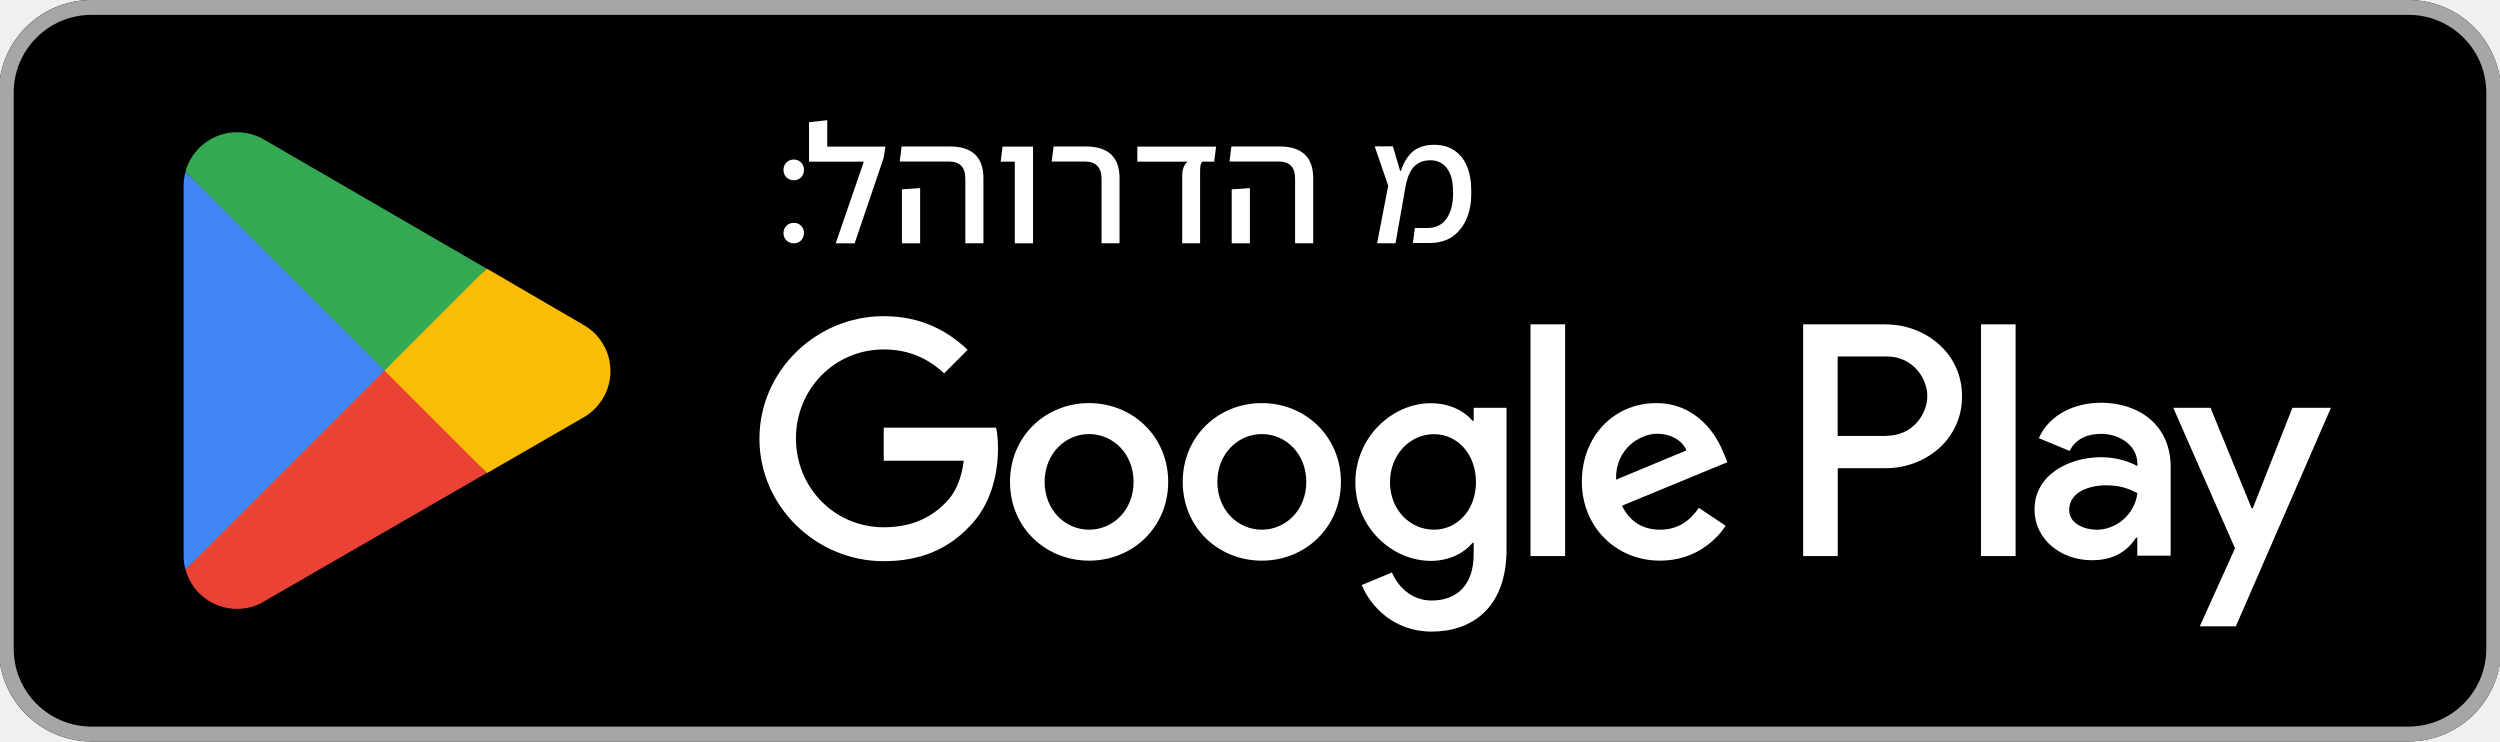
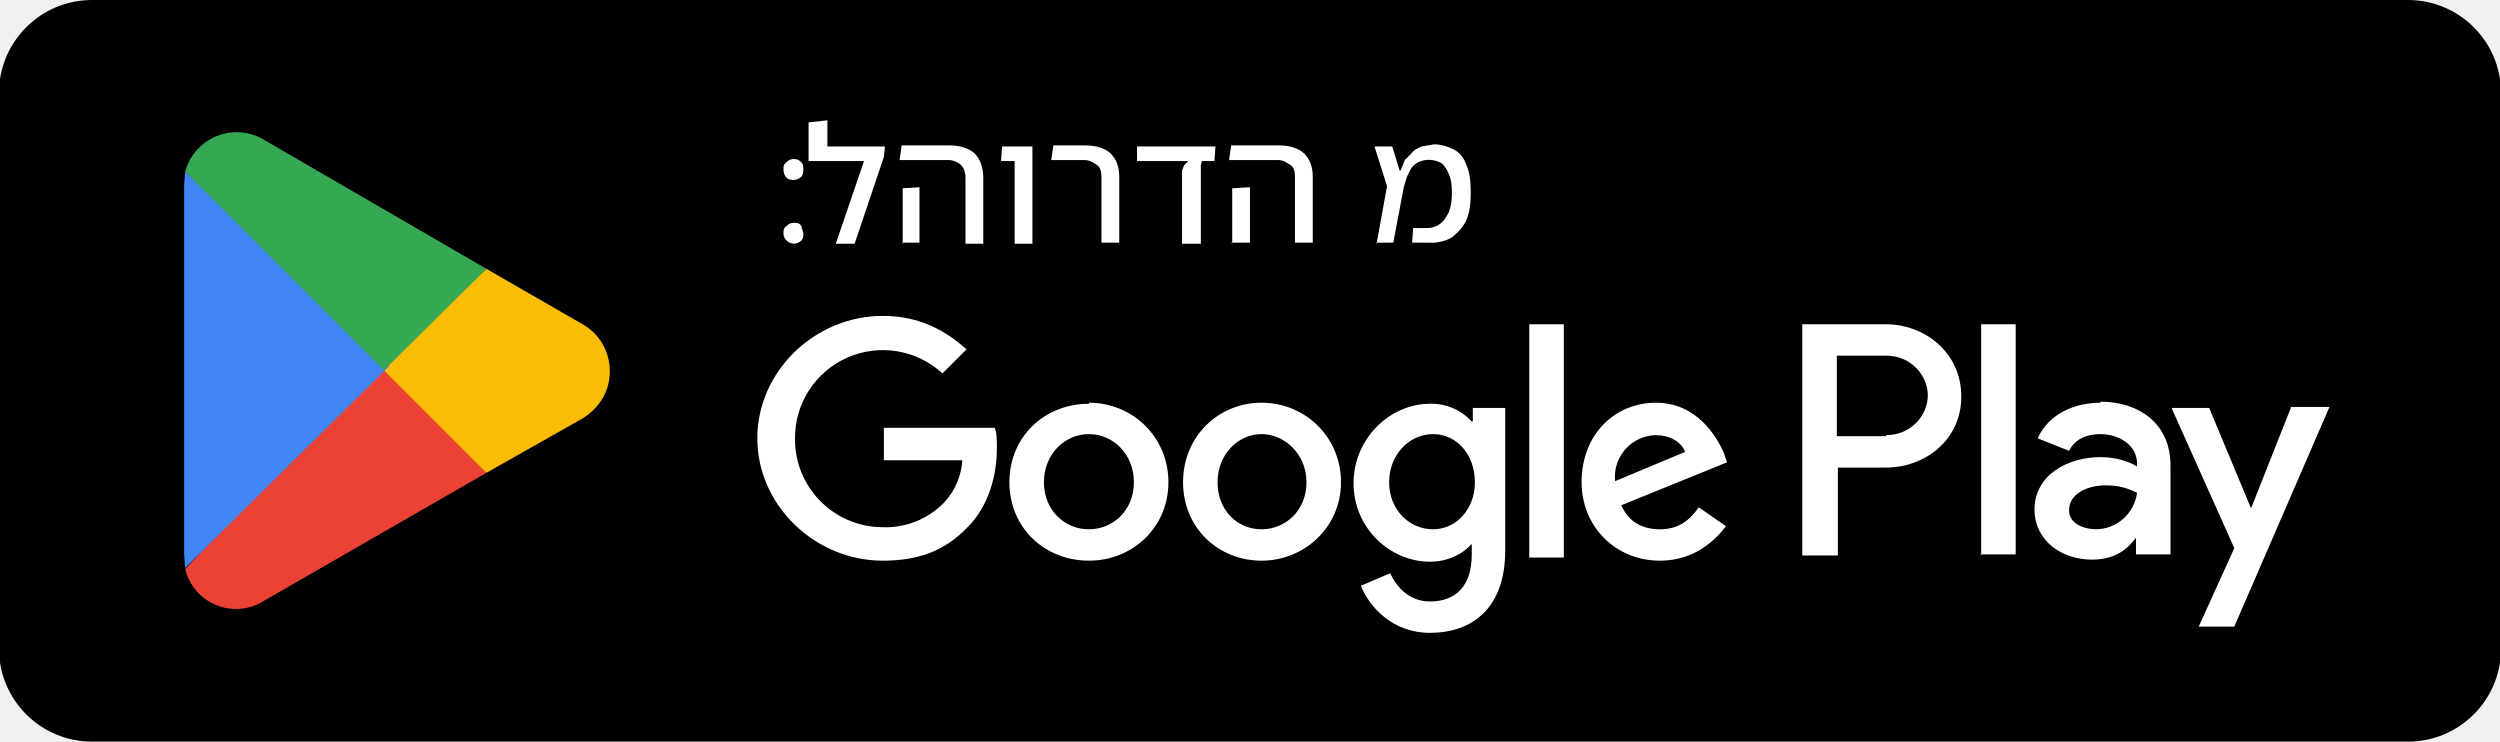
- <svg xmlns="http://www.w3.org/2000/svg" id="artwork" version="1.1" viewBox="0 0 238.96 70.87">
+ <svg xmlns="http://www.w3.org/2000/svg" id="artwork" version="1.1" viewBox="0 0 239 70.9">
  <defs>
    <style>
-       .st0 {
-         fill: #4285f4;
-       }
- 
-       .st1 {
-         isolation: isolate;
-       }
- 
-       .st2 {
-         fill: #a6a6a6;
-       }
- 
-       .st3 {
-         fill: #34a853;
-       }
- 
-       .st4 {
-         fill: #fbbc04;
-       }
- 
-       .st5 {
-         fill: #fff;
-       }
- 
-       .st6 {
-         fill: #ea4335;
-       }
+       .st1{isolation:isolate}.st5{fill:#fff}
    </style>
  </defs>
-   <g>
-     <rect x="-.11" y="0" width="239.17" height="70.87" rx="8.86" ry="8.86" />
-     <path class="st2" d="M230.21,1.42c4.11,0,7.44,3.33,7.44,7.44v53.15c0,4.11-3.33,7.44-7.44,7.44H8.75c-4.11,0-7.44-3.33-7.44-7.44V8.86C1.31,4.75,4.64,1.42,8.75,1.42h221.46M230.21,0H8.75C3.88,0-.11,3.99-.11,8.86v53.15c0,4.87,3.99,8.86,8.86,8.86h221.46c4.87,0,8.86-3.99,8.86-8.86V8.86C239.07,3.99,235.08,0,230.21,0h0Z" />
-     <path class="st5" d="M120.61,38.53c-4.16,0-7.56,3.17-7.56,7.53s3.4,7.53,7.56,7.53,7.56-3.19,7.56-7.53-3.4-7.53-7.56-7.53ZM120.61,50.63c-2.29,0-4.25-1.88-4.25-4.57s1.97-4.57,4.25-4.57,4.25,1.86,4.25,4.57-1.97,4.57-4.25,4.57ZM104.1,38.53c-4.16,0-7.56,3.17-7.56,7.53s3.4,7.53,7.56,7.53,7.56-3.19,7.56-7.53-3.4-7.53-7.56-7.53ZM104.1,50.63c-2.29,0-4.25-1.88-4.25-4.57s1.97-4.57,4.25-4.57,4.25,1.86,4.25,4.57-1.97,4.57-4.25,4.57ZM84.47,40.85v3.19h7.65c-.23,1.81-.83,3.12-1.74,4.02-1.12,1.12-2.85,2.34-5.9,2.34-4.71,0-8.4-3.79-8.4-8.5s3.69-8.5,8.4-8.5c2.53,0,4.39.99,5.76,2.29l2.25-2.25c-1.91-1.82-4.45-3.22-8.03-3.22-6.45,0-11.87,5.24-11.87,11.71s5.42,11.71,11.87,11.71c3.49,0,6.11-1.13,8.17-3.28,2.11-2.11,2.76-5.08,2.76-7.48,0-.74-.05-1.44-.18-2h-10.75v-.02ZM164.75,43.33c-.62-1.68-2.53-4.8-6.45-4.8s-7.1,3.05-7.1,7.53c0,4.22,3.19,7.53,7.48,7.53,3.45,0,5.46-2.11,6.27-3.33l-2.57-1.72c-.85,1.26-2.02,2.09-3.7,2.09s-2.89-.78-3.65-2.29l10.08-4.16-.34-.85h-.02ZM154.47,45.85c-.09-2.91,2.25-4.39,3.93-4.39,1.31,0,2.43.66,2.8,1.59,0,0-6.73,2.8-6.73,2.8ZM146.29,53.15h3.31v-22.15h-3.31v22.15ZM140.86,40.22h-.11c-.74-.89-2.16-1.68-3.97-1.68-3.77,0-7.23,3.31-7.23,7.56s3.45,7.51,7.23,7.51c1.81,0,3.22-.8,3.97-1.72h.11v1.08c0,2.89-1.54,4.43-4.02,4.43-2.02,0-3.28-1.45-3.79-2.68l-2.89,1.2c.83,2,3.03,4.45,6.68,4.45,3.88,0,7.16-2.29,7.16-7.85v-13.54h-3.14s0,1.22,0,1.22ZM137.06,50.63c-2.29,0-4.2-1.91-4.2-4.54s1.91-4.59,4.2-4.59,4.02,1.95,4.02,4.59-1.77,4.54-4.02,4.54ZM180.27,31h-7.92v22.15h3.31v-8.4h4.62c3.67,0,7.26-2.66,7.26-6.87s-3.6-6.87-7.26-6.87h-.02ZM180.34,41.67h-4.69v-7.6h4.69c2.48,0,3.88,2.06,3.88,3.79s-1.4,3.79-3.88,3.79h0v.02ZM200.78,38.5c-2.39,0-4.87,1.06-5.9,3.38l2.94,1.22c.62-1.22,1.79-1.63,3.01-1.63,1.7,0,3.45,1.03,3.47,2.85v.23c-.6-.34-1.88-.85-3.45-.85-3.17,0-6.38,1.74-6.38,4.98,0,2.96,2.59,4.87,5.49,4.87,2.21,0,3.45-.99,4.22-2.16h.11v1.72h3.19v-8.49c0-3.93-2.94-6.13-6.73-6.13,0,0,.04,0,.04,0ZM200.37,50.63c-1.08,0-2.59-.55-2.59-1.88,0-1.7,1.88-2.36,3.51-2.36,1.45,0,2.14.32,3.01.74-.25,2.06-2.02,3.51-3.93,3.51h0v-.02ZM219.12,38.98l-3.79,9.6h-.11l-3.93-9.6h-3.56l5.9,13.43-3.37,7.46h3.45l9.09-20.89s-3.69,0-3.69,0ZM189.35,53.15h3.31v-22.15h-3.31v22.15Z" />
-     <g>
-       <path class="st6" d="M36.6,34.41l-18.87,20.02h0c.58,2.18,2.57,3.77,4.93,3.77.94,0,1.82-.25,2.59-.71l.05-.04,21.22-12.24-9.94-10.82h.02v.02Z" />
-       <path class="st4" d="M55.68,31h0l-9.16-5.33-10.33,9.19,10.36,10.36,9.12-5.26c1.59-.87,2.68-2.55,2.68-4.48s-1.06-3.61-2.66-4.46h0l-.02-.02Z" />
-       <path class="st0" d="M17.73,16.44c-.11.43-.18.85-.18,1.31v35.38c0,.46.05.89.18,1.31l19.51-19.51s-19.51-18.5-19.51-18.5Z" />
-       <path class="st3" d="M36.74,35.43l9.76-9.76-21.21-12.3c-.76-.46-1.67-.73-2.64-.73-2.36,0-4.34,1.61-4.93,3.77h0l19.01,18.99h0v.02Z" />
-     </g>
-   </g>
+   <rect x="-.1" width="239.2" height="70.9" rx="8.9" ry="8.9" />
+   <path class="st5" d="M120.6 38.5c-4.1 0-7.5 3.2-7.5 7.6s3.4 7.5 7.5 7.5 7.6-3.2 7.6-7.5-3.4-7.6-7.6-7.6Zm0 12.1c-2.3 0-4.2-1.8-4.2-4.5s2-4.6 4.2-4.6 4.3 1.9 4.3 4.6-2 4.5-4.3 4.5Zm-16.5-12c-4.2 0-7.6 3.1-7.6 7.5s3.4 7.5 7.6 7.5 7.6-3.2 7.6-7.5-3.4-7.6-7.6-7.6Zm0 12c-2.3 0-4.3-1.8-4.3-4.5s2-4.6 4.3-4.6 4.3 1.9 4.3 4.6-2 4.5-4.3 4.5Zm-19.6-9.8V44H92a6.6 6.6 0 0 1-1.7 4 7.8 7.8 0 0 1-6 2.4 8.4 8.4 0 0 1-8.3-8.5 8.4 8.4 0 0 1 14.1-6.2l2.3-2.3c-2-1.8-4.5-3.2-8-3.2-6.5 0-12 5.3-12 11.7s5.5 11.7 12 11.7c3.5 0 6-1 8.1-3.2 2.1-2.1 2.8-5.1 2.8-7.5 0-.8 0-1.5-.2-2H84.5Zm80.3 2.5c-.7-1.6-2.6-4.8-6.5-4.8s-7.1 3-7.1 7.6c0 4.2 3.2 7.5 7.5 7.5 3.4 0 5.4-2.1 6.3-3.3l-2.6-1.8c-.9 1.3-2 2.1-3.7 2.1s-3-.7-3.7-2.3l10.1-4.1-.3-.9ZM154.4 46a4 4 0 0 1 3.9-4.4c1.3 0 2.4.6 2.8 1.6l-6.7 2.8Zm-8.2 7.3h3.3V31h-3.3v22.1Zm-5.4-13h-.1a5.2 5.2 0 0 0-4-1.7c-3.8 0-7.3 3.3-7.3 7.6s3.5 7.5 7.3 7.5c1.8 0 3.2-.8 4-1.7v1c0 3-1.5 4.5-4 4.5-2 0-3.2-1.4-3.8-2.7l-2.8 1.2c.8 2 3 4.5 6.6 4.5 4 0 7.2-2.3 7.2-7.9V39h-3.1v1.2ZM137 50.6c-2.3 0-4.2-1.9-4.2-4.5s1.9-4.6 4.2-4.6 4 2 4 4.6-1.8 4.5-4 4.5ZM180.3 31h-8v22.1h3.4v-8.4h4.6c3.7 0 7.2-2.6 7.2-6.8S184 31 180.3 31Zm0 10.7h-4.7V34h4.7c2.5 0 4 2 4 3.8s-1.5 3.8-4 3.8Zm20.5-3.2c-2.4 0-4.9 1-6 3.4l3 1.2c.6-1.2 1.8-1.6 3-1.6 1.7 0 3.5 1 3.5 2.8v.3c-.6-.4-1.9-.9-3.5-.9-3.1 0-6.3 1.7-6.3 5 0 3 2.6 4.8 5.5 4.8 2.2 0 3.4-1 4.2-2.1V53h3.3v-8.5c0-4-3-6.1-6.7-6.1Zm-.4 12.1c-1.1 0-2.6-.5-2.6-1.8 0-1.7 1.9-2.4 3.5-2.4 1.4 0 2.1.3 3 .7a4 4 0 0 1-4 3.5ZM219 39l-3.8 9.6-4-9.6h-3.6l6 13.4-3.4 7.5h3.4l9.1-21H219Zm-29.7 14h3.4V31h-3.3v22.1Z" />
+   <path d="m36.6 34.4-18.9 20a5 5 0 0 0 7.6 3l21.2-12.2-10-10.8h.1Z" style="fill:#ea4335" />
+   <path d="m55.7 31-9.2-5.3-10.3 9.2 10.3 10.3 9.2-5.2c1.6-1 2.6-2.6 2.6-4.5s-1-3.6-2.6-4.5Z" style="fill:#fbbc04" />
+   <path d="m17.7 16.4-.1 1.4V53l.1 1.3L37.2 35 17.7 16.4Z" style="fill:#4285f4" />
+   <path d="m36.7 35.4 9.8-9.7-21.2-12.3a5.1 5.1 0 0 0-7.6 3l19 19Z" style="fill:#34a853" />
  <g class="st1">
    <g class="st1">
-       <path class="st5" d="M75.17,16.95c-.19-.19-.28-.43-.28-.71s.09-.51.28-.71c.19-.19.43-.28.71-.28s.5.09.69.28.28.43.28.71-.09.51-.28.71c-.19.19-.43.28-.69.28s-.51-.09-.71-.28ZM75.17,22.98c-.19-.19-.28-.43-.28-.71s.09-.5.28-.69c.19-.19.43-.28.71-.28s.5.09.69.28.28.43.28.69-.09.51-.28.71c-.19.19-.43.28-.69.28s-.51-.09-.71-.28Z" />
+       <path class="st5" d="M75.2 17c-.2-.2-.3-.5-.3-.8s0-.5.3-.7c.2-.2.4-.3.7-.3s.5.1.7.3.2.5.2.7 0 .5-.2.7c-.2.2-.5.3-.7.3s-.5 0-.7-.2Zm0 6c-.2-.2-.3-.4-.3-.7s0-.5.3-.7c.2-.2.4-.3.7-.3s.5 0 .7.3l.2.7c0 .3 0 .5-.2.7-.2.2-.5.3-.7.3s-.5-.1-.7-.3Z" />
    </g>
    <g class="st1">
-       <path class="st5" d="M79.1,14.01h5.53l-.16,1.06-2.78,8.19h-1.81l2.69-7.81h-5.24v-3.77l1.74-.19v2.53h.04Z" />
-       <path class="st5" d="M92.27,23.26v-6.17c0-.55-.12-.96-.39-1.24s-.66-.41-1.19-.41h-4.69l.18-1.44h4.62c1.06,0,1.86.25,2.39.76.55.51.81,1.28.81,2.27v6.22s-1.74,0-1.74,0ZM86.21,23.26v-5.16l1.74-.12v5.28h-1.74Z" />
-       <path class="st5" d="M95.65,15.45l.18-1.44h2.3v1.44h-2.5.02ZM97,23.26v-9.25h1.74v9.25h-1.74Z" />
-       <path class="st5" d="M105.29,23.26v-6.17c0-.55-.14-.96-.41-1.24s-.67-.41-1.19-.41h-3.17l.19-1.44h3.08c1.06,0,1.86.25,2.41.76s.81,1.28.81,2.27v6.22s-1.74,0-1.74,0Z" />
-       <path class="st5" d="M108.71,15.45v-1.44h7.53l-.18,1.44h-7.35ZM113,23.26v-6.56c0-.12.02-.27.05-.44.04-.16.09-.32.18-.48.09-.16.19-.27.34-.34h1.36c-.09.09-.14.19-.18.35-.02.16-.04.34-.04.53v6.93h-1.74.02Z" />
-       <path class="st5" d="M123.79,23.26v-6.17c0-.55-.12-.96-.39-1.24s-.66-.41-1.19-.41h-4.69l.18-1.44h4.62c1.05,0,1.84.25,2.39.76s.81,1.28.81,2.27v6.22s-1.74,0-1.74,0ZM117.73,23.26v-5.16l1.74-.12v5.28h-1.74Z" />
-       <path class="st5" d="M131.63,23.26l1.06-5.51-1.29-3.76h1.74l.69,2.34h.07c.11-.34.25-.67.43-.97s.37-.57.62-.8c.25-.23.55-.39.9-.53.35-.12.76-.19,1.24-.19.71,0,1.33.16,1.86.5s.96.83,1.24,1.49c.3.66.44,1.49.44,2.46v.21c0,.94-.16,1.77-.48,2.48s-.78,1.26-1.36,1.67c-.6.39-1.33.58-2.2.58h-1.54l.19-1.44h1.24c.78,0,1.36-.3,1.79-.9.41-.6.62-1.4.62-2.37v-.21c0-.67-.09-1.24-.28-1.68-.18-.44-.44-.78-.76-.99-.32-.21-.69-.32-1.1-.32s-.76.07-1.05.21c-.28.14-.51.34-.69.57-.18.25-.32.51-.43.83-.11.32-.19.64-.25.99l-.94,5.33h-1.81l.04.02Z" />
+       <path class="st5" d="M79.1 14h5.5l-.1 1-2.8 8.3h-1.8l2.7-7.9h-5.3v-3.7l1.8-.2V14Zm13.2 9.3V17c0-.6-.2-1-.4-1.2s-.7-.5-1.2-.5H86l.2-1.4h4.6c1 0 1.9.3 2.4.8S94 16 94 17v6.3h-1.7Zm-6 0V18l1.6-.1v5.3h-1.7Zm9.4-7.9.1-1.4h2.3v1.4h-2.5Zm1.3 7.9V14h1.7v9.3H97Zm8.3 0V17c0-.6-.1-1-.4-1.2s-.7-.5-1.2-.5h-3.2l.2-1.4h3c1.2 0 2 .3 2.5.8s.8 1.2.8 2.2v6.3h-1.7Zm3.4-7.9V14h7.5l-.1 1.4h-7.4Zm4.3 7.9v-7l.2-.5.4-.4h1.3l-.1.4v7.5H113Zm10.8 0V17c0-.6-.1-1-.4-1.2s-.7-.5-1.2-.5h-4.7l.2-1.4h4.6c1 0 1.9.3 2.4.8s.8 1.2.8 2.2v6.3h-1.7Zm-6 0V18l1.7-.1v5.3h-1.8Zm13.8 0 1-5.5-1.2-3.8h1.7l.7 2.3h.1l.4-1 .7-.7c.2-.3.5-.4.9-.6l1.2-.2c.7 0 1.3.2 1.9.5s1 .9 1.2 1.5c.3.7.4 1.5.4 2.5v.2c0 1-.1 1.8-.4 2.5s-.8 1.2-1.4 1.7a4 4 0 0 1-2.2.5H135l.1-1.4h1.3a2 2 0 0 0 1.8-1c.4-.5.6-1.3.6-2.3v-.2c0-.7-.1-1.2-.3-1.7-.2-.4-.4-.8-.7-1a2.4 2.4 0 0 0-2.2-.1 2 2 0 0 0-.7.6l-.4.8-.3 1-1 5.3h-1.7Z" />
    </g>
  </g>
</svg>
